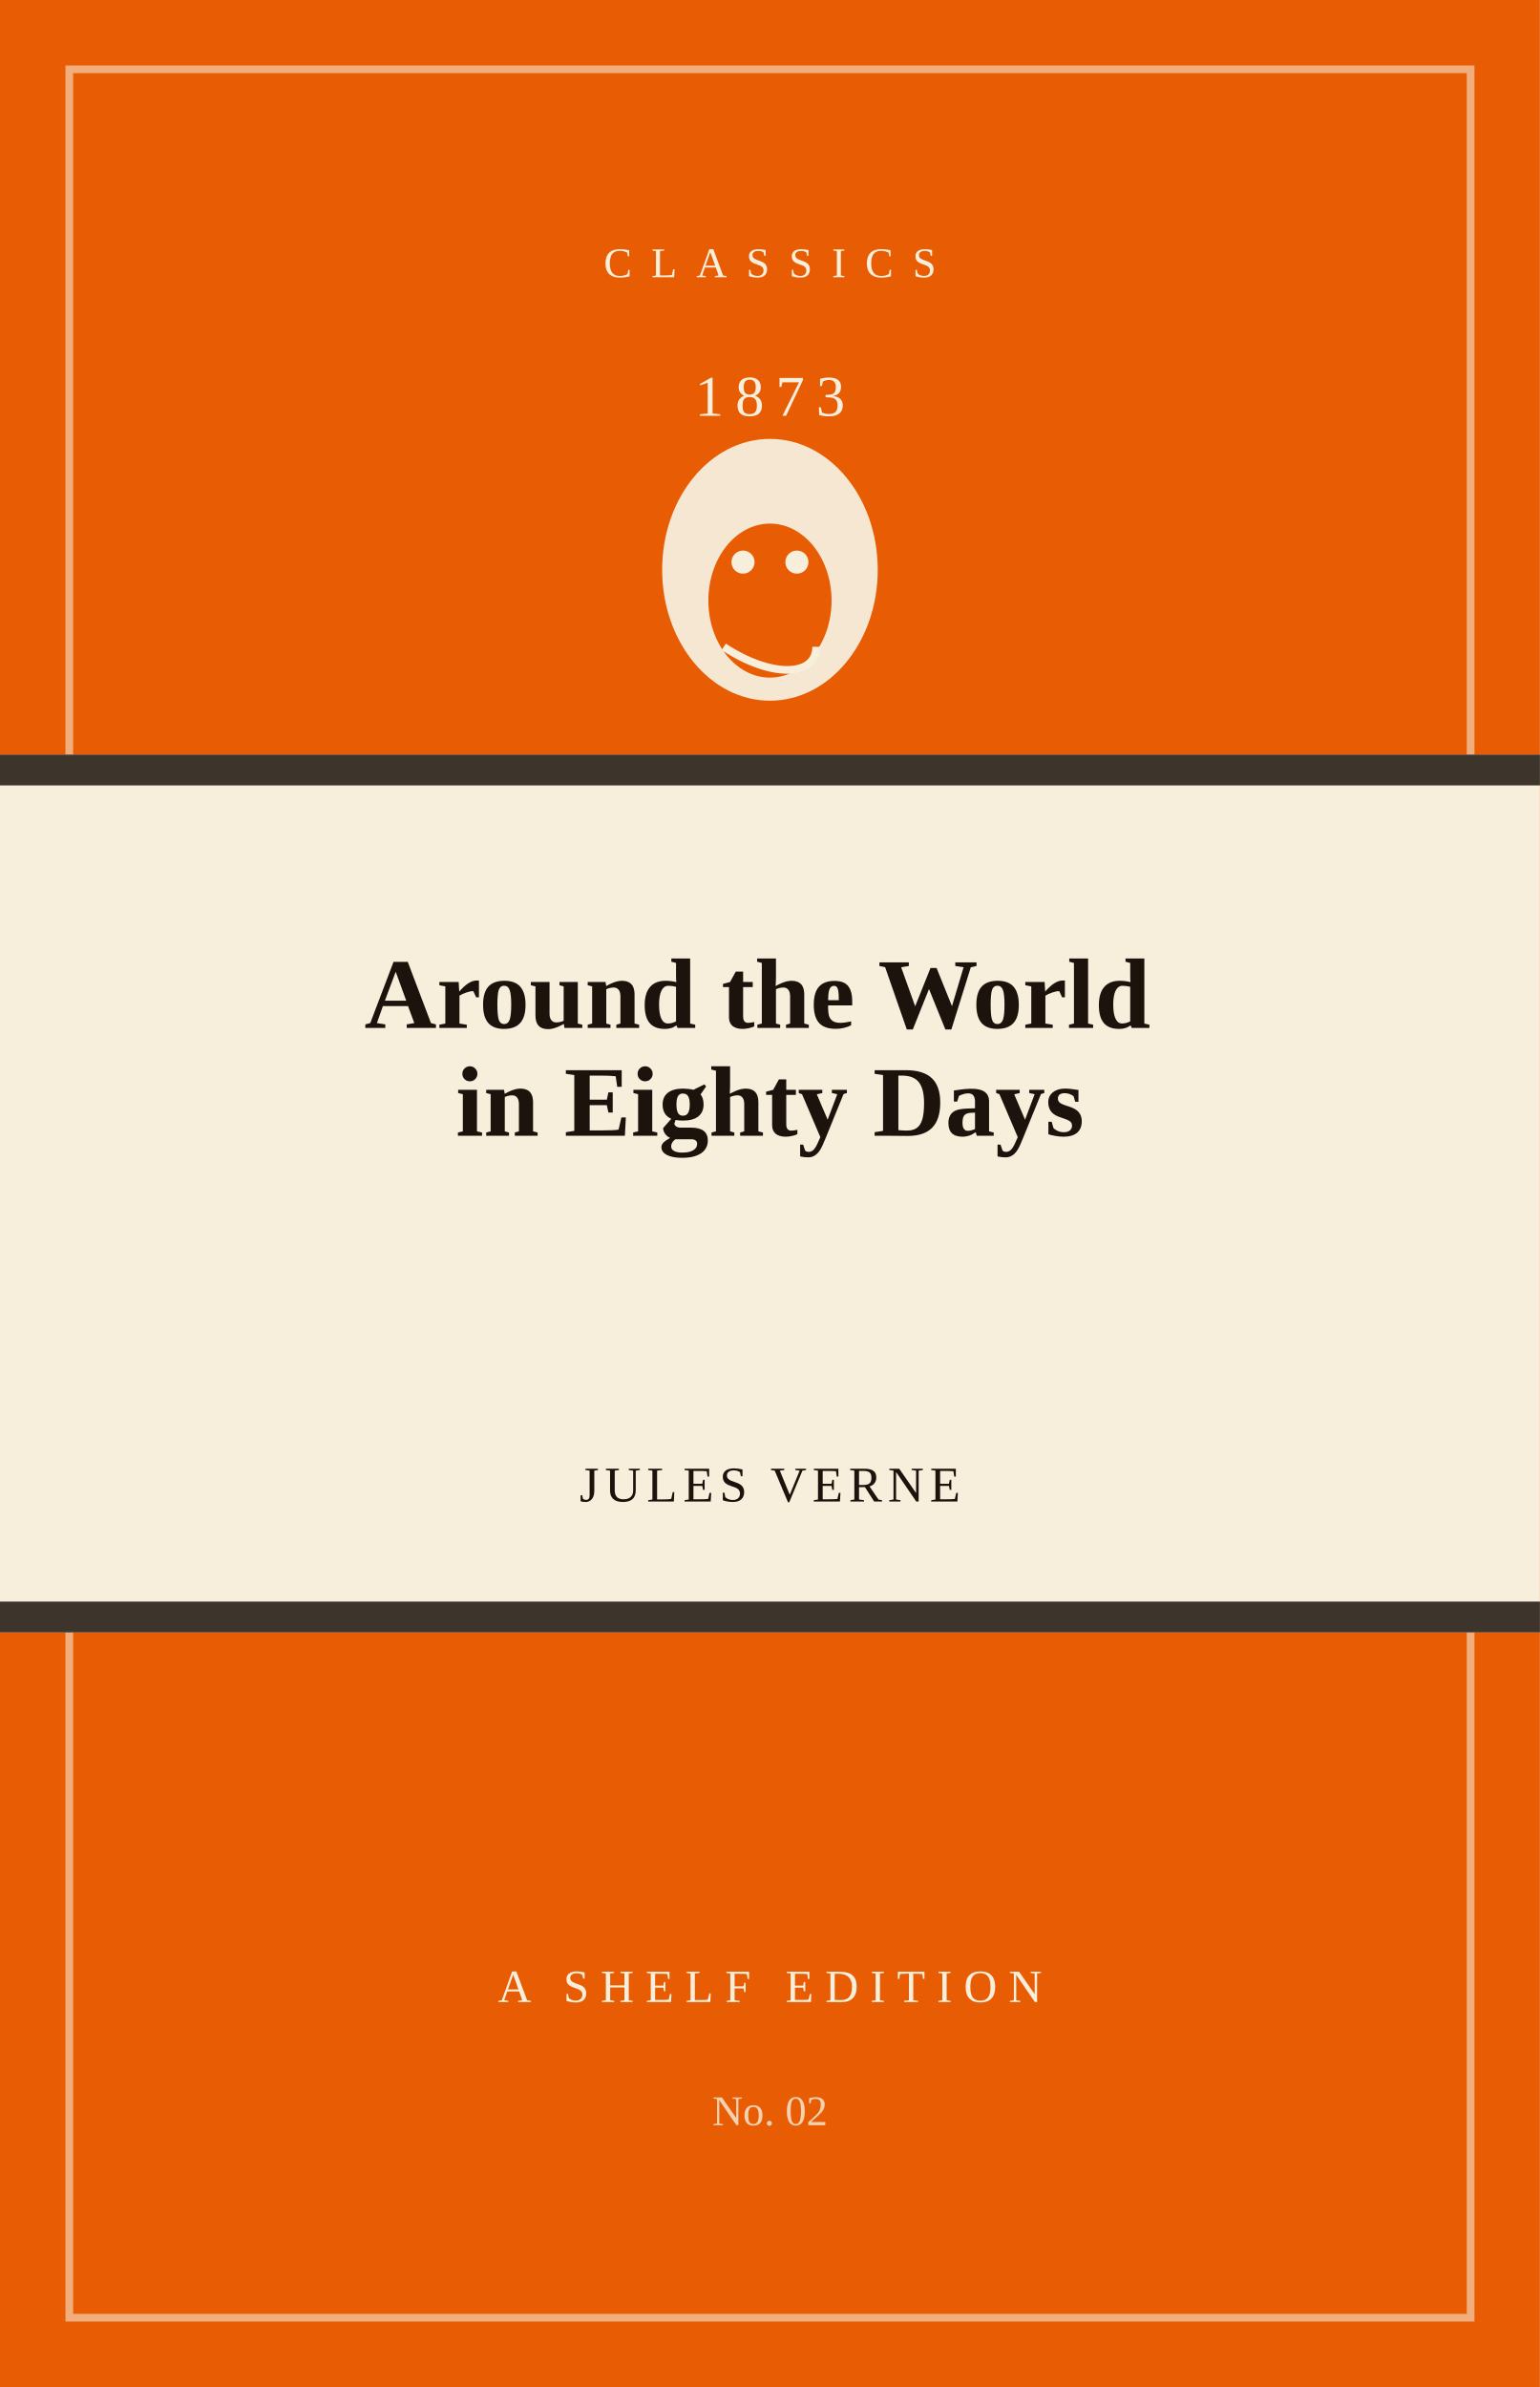
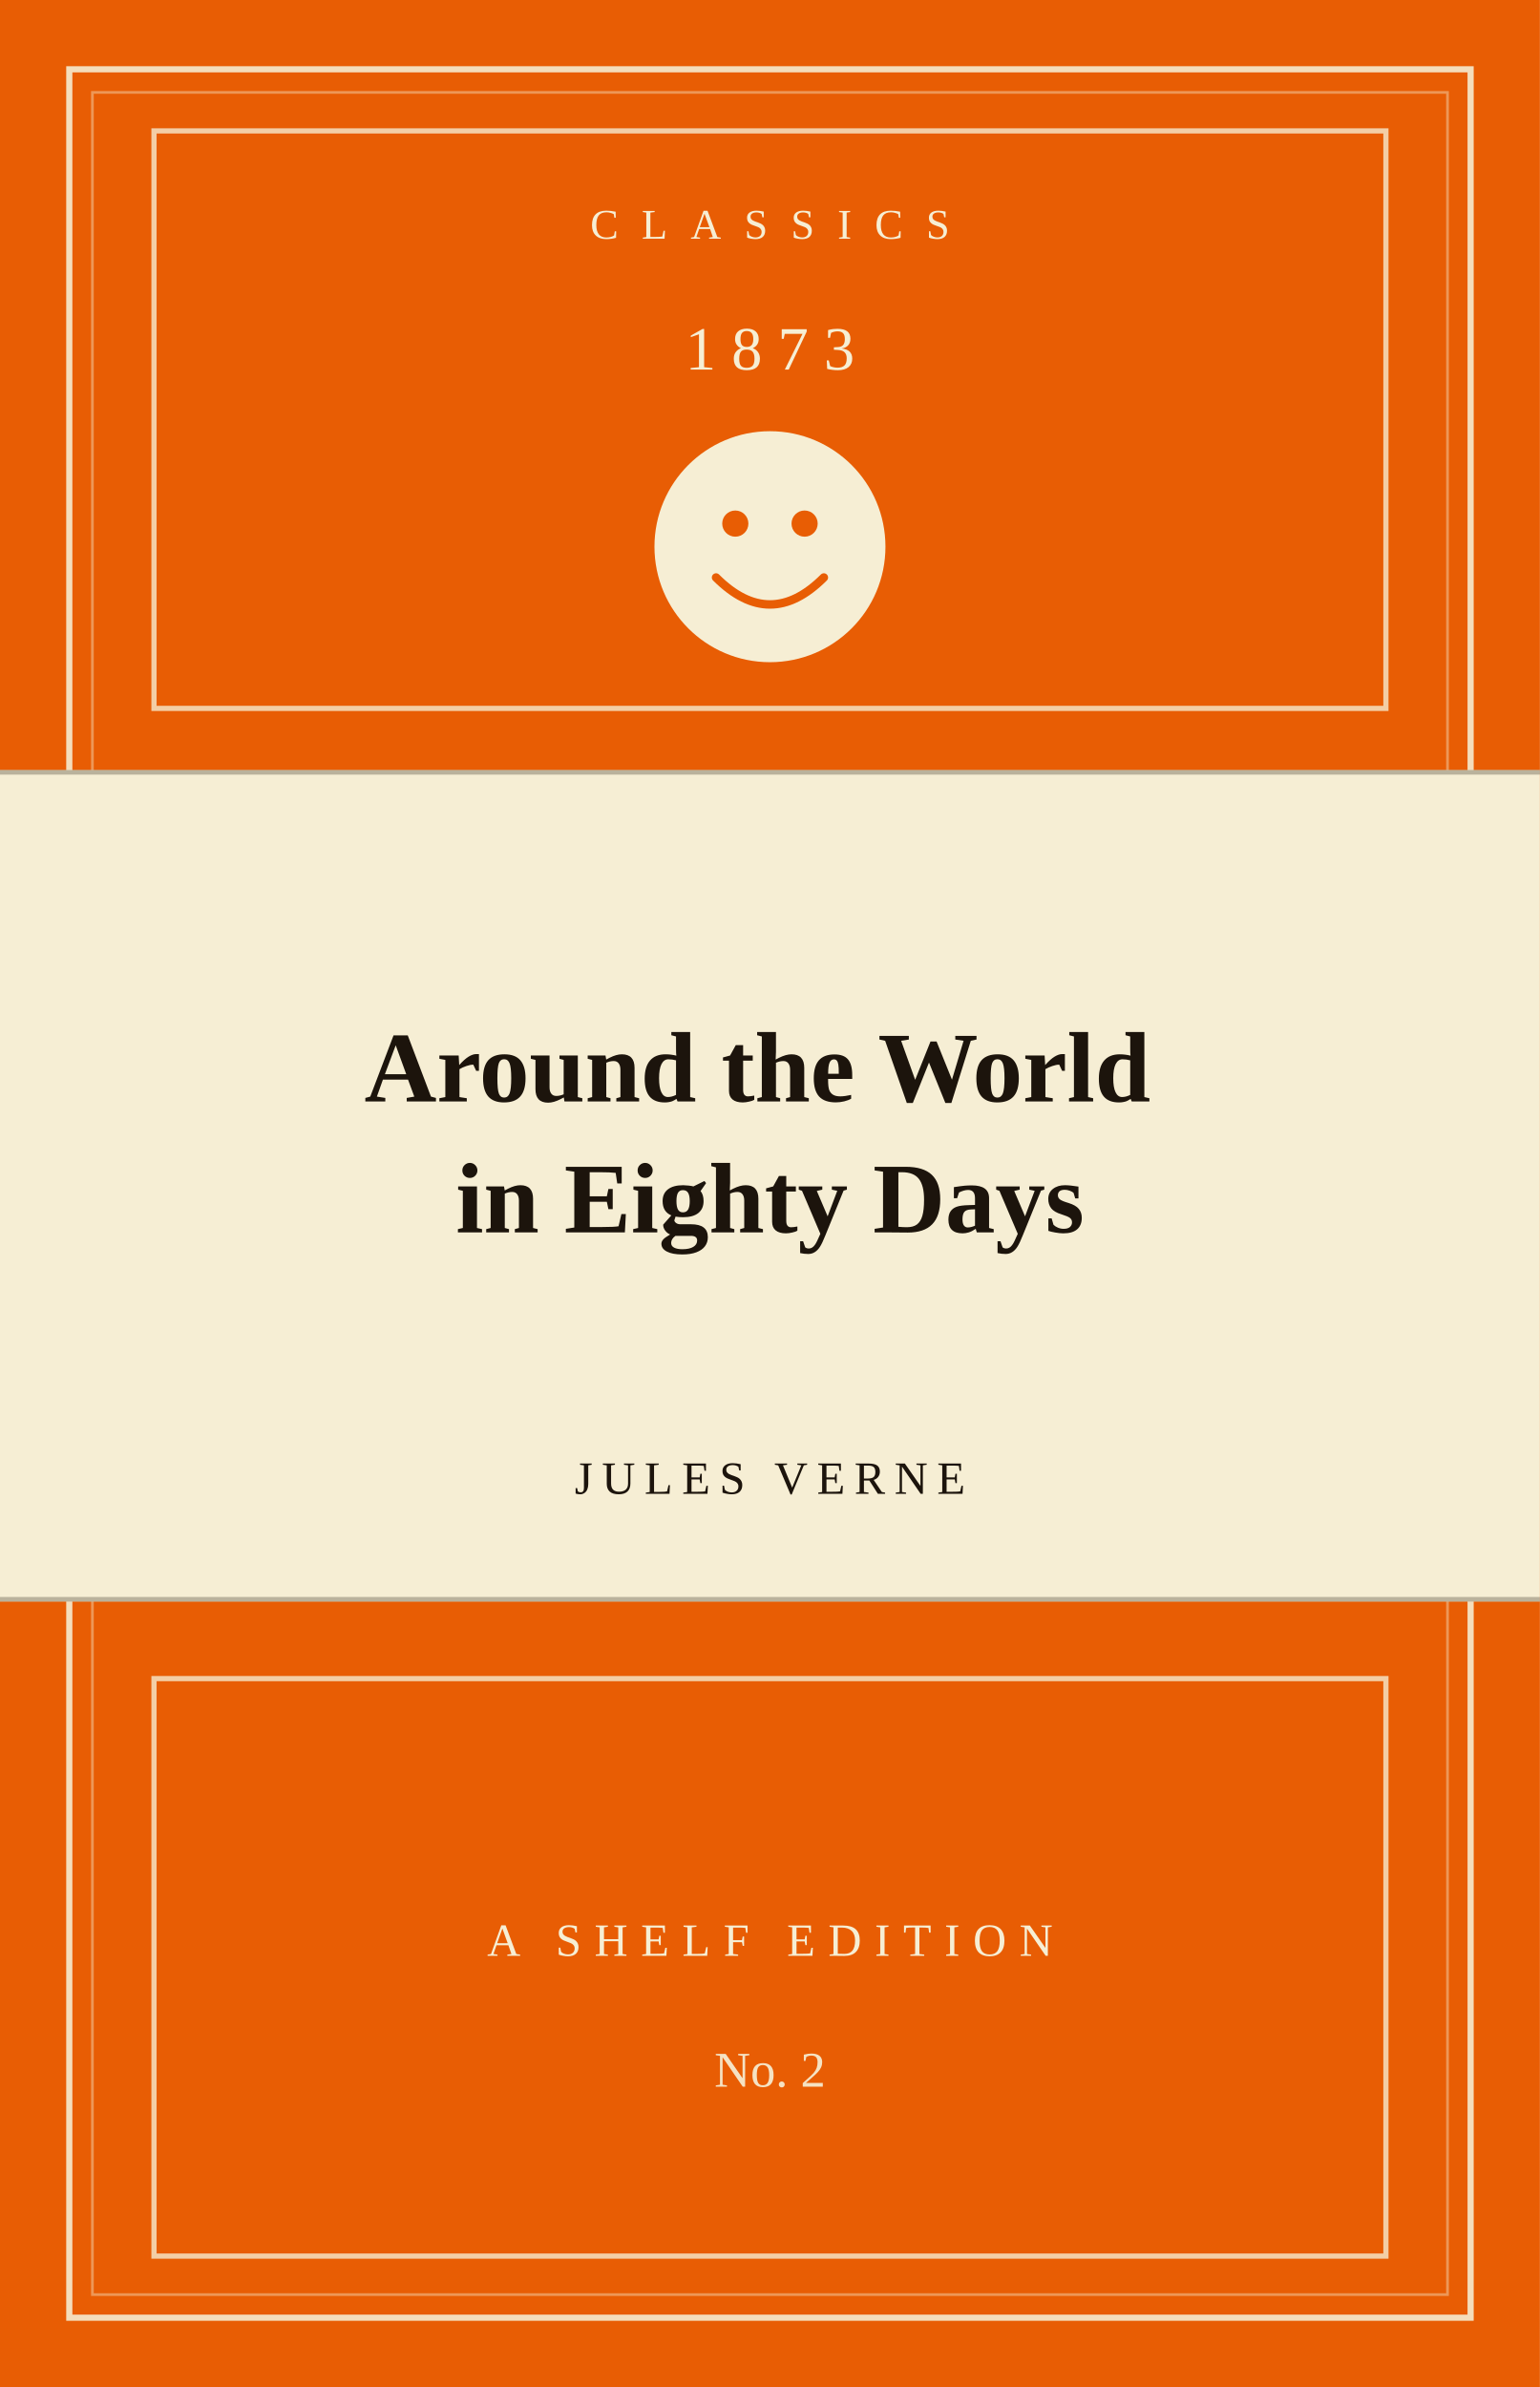
<svg xmlns="http://www.w3.org/2000/svg" width="400" height="620" viewBox="0 0 400 620" role="img" aria-labelledby="title">
  <rect width="400" height="620" fill="#E85D04" />
-   <rect x="18" y="18" width="364" height="584" fill="none" stroke="#F7EEDC" stroke-width="2" opacity="0.55" />
-   <rect x="0" y="196" width="400" height="228" fill="#F7EEDC" />
-   <rect x="0" y="196" width="400" height="8" fill="#1C140C" opacity="0.85" />
-   <rect x="0" y="416" width="400" height="8" fill="#1C140C" opacity="0.85" />
-   <text x="200" y="72" text-anchor="middle" fill="#F7EEDC" font-family="Georgia, 'Times New Roman', serif" font-size="11" letter-spacing="5">CLASSICS</text>
-   <text x="200" y="108" text-anchor="middle" fill="#F7EEDC" font-family="Georgia, 'Times New Roman', serif" font-size="15" letter-spacing="3">1873</text>
-   <ellipse cx="200" cy="148" rx="28" ry="34" fill="#F7EEDC" opacity="0.95" />
-   <ellipse cx="200" cy="156" rx="16" ry="20" fill="#E85D04" />
-   <circle cx="193" cy="146" r="3" fill="#F7EEDC" />
-   <circle cx="207" cy="146" r="3" fill="#F7EEDC" />
-   <path d="M188 168 C200 176 212 176 212 168" fill="none" stroke="#F7EEDC" stroke-width="2" />
+   <rect x="18" y="18" width="364" height="584" fill="none" stroke="#F6EED4" stroke-width="1.6" opacity="0.88" />
+   <rect x="24" y="24" width="352" height="572" fill="none" stroke="#F6EED4" stroke-width="0.7" opacity="0.4" />
+   <rect x="40" y="34" width="320" height="150" fill="none" stroke="#F6EED4" stroke-width="1.35" opacity="0.78" />
+   <rect x="40" y="436" width="320" height="150" fill="none" stroke="#F6EED4" stroke-width="1.35" opacity="0.78" />
+   <rect x="0" y="200" width="400" height="216" fill="#F6EED4" />
+   <rect x="0" y="200" width="400" height="1.2" fill="#1C140C" opacity="0.28" />
+   <rect x="0" y="414.8" width="400" height="1.2" fill="#1C140C" opacity="0.28" />
+   <text x="200" y="62" text-anchor="middle" fill="#F6EED4" font-family="Georgia, 'Times New Roman', serif" font-size="11" letter-spacing="6">CLASSICS</text>
+   <text x="200" y="96" text-anchor="middle" fill="#F6EED4" font-family="Georgia, 'Times New Roman', serif" font-size="16" letter-spacing="4">1873</text>
+   <circle cx="200" cy="142" r="30" fill="#F6EED4" />
+   <circle cx="191" cy="136" r="3.4" fill="#E85D04" />
+   <circle cx="209" cy="136" r="3.4" fill="#E85D04" />
+   <path d="M186 150 Q200 164 214 150" fill="none" stroke="#E85D04" stroke-width="2.2" stroke-linecap="round" />
  <text text-anchor="middle" fill="#1C140C" font-family="Georgia, 'Times New Roman', serif" font-size="26" font-weight="700">
-     <tspan x="200" dy="267">Around the World</tspan>
-     <tspan x="200" dy="28">in Eighty Days</tspan>
+     <tspan x="200" dy="286.1">Around the World</tspan>
+     <tspan x="200" dy="34">in Eighty Days</tspan>
  </text>
-   <text x="200" y="390" text-anchor="middle" fill="#1C140C" font-family="Georgia, 'Times New Roman', serif" font-size="13" letter-spacing="1.5">JULES VERNE</text>
-   <text x="200" y="520" text-anchor="middle" fill="#F7EEDC" font-family="Georgia, 'Times New Roman', serif" font-size="12" letter-spacing="3">A SHELF EDITION</text>
-   <text x="200" y="552" text-anchor="middle" fill="#F7EEDC" font-family="Georgia, 'Times New Roman', serif" font-size="11" opacity="0.8">No. 02</text>
+   <text text-anchor="middle" fill="#1C140C" font-family="Georgia, 'Times New Roman', serif" font-size="12" letter-spacing="2.4">
+     <tspan x="200" dy="388">JULES VERNE</tspan>
+   </text>
+   <text x="200" y="508" text-anchor="middle" fill="#F6EED4" font-family="Georgia, 'Times New Roman', serif" font-size="12" letter-spacing="3.4">A SHELF EDITION</text>
+   <text x="200" y="542" text-anchor="middle" fill="#F6EED4" font-family="Georgia, 'Times New Roman', serif" font-size="13" opacity="0.92">No. 2</text>
</svg>
